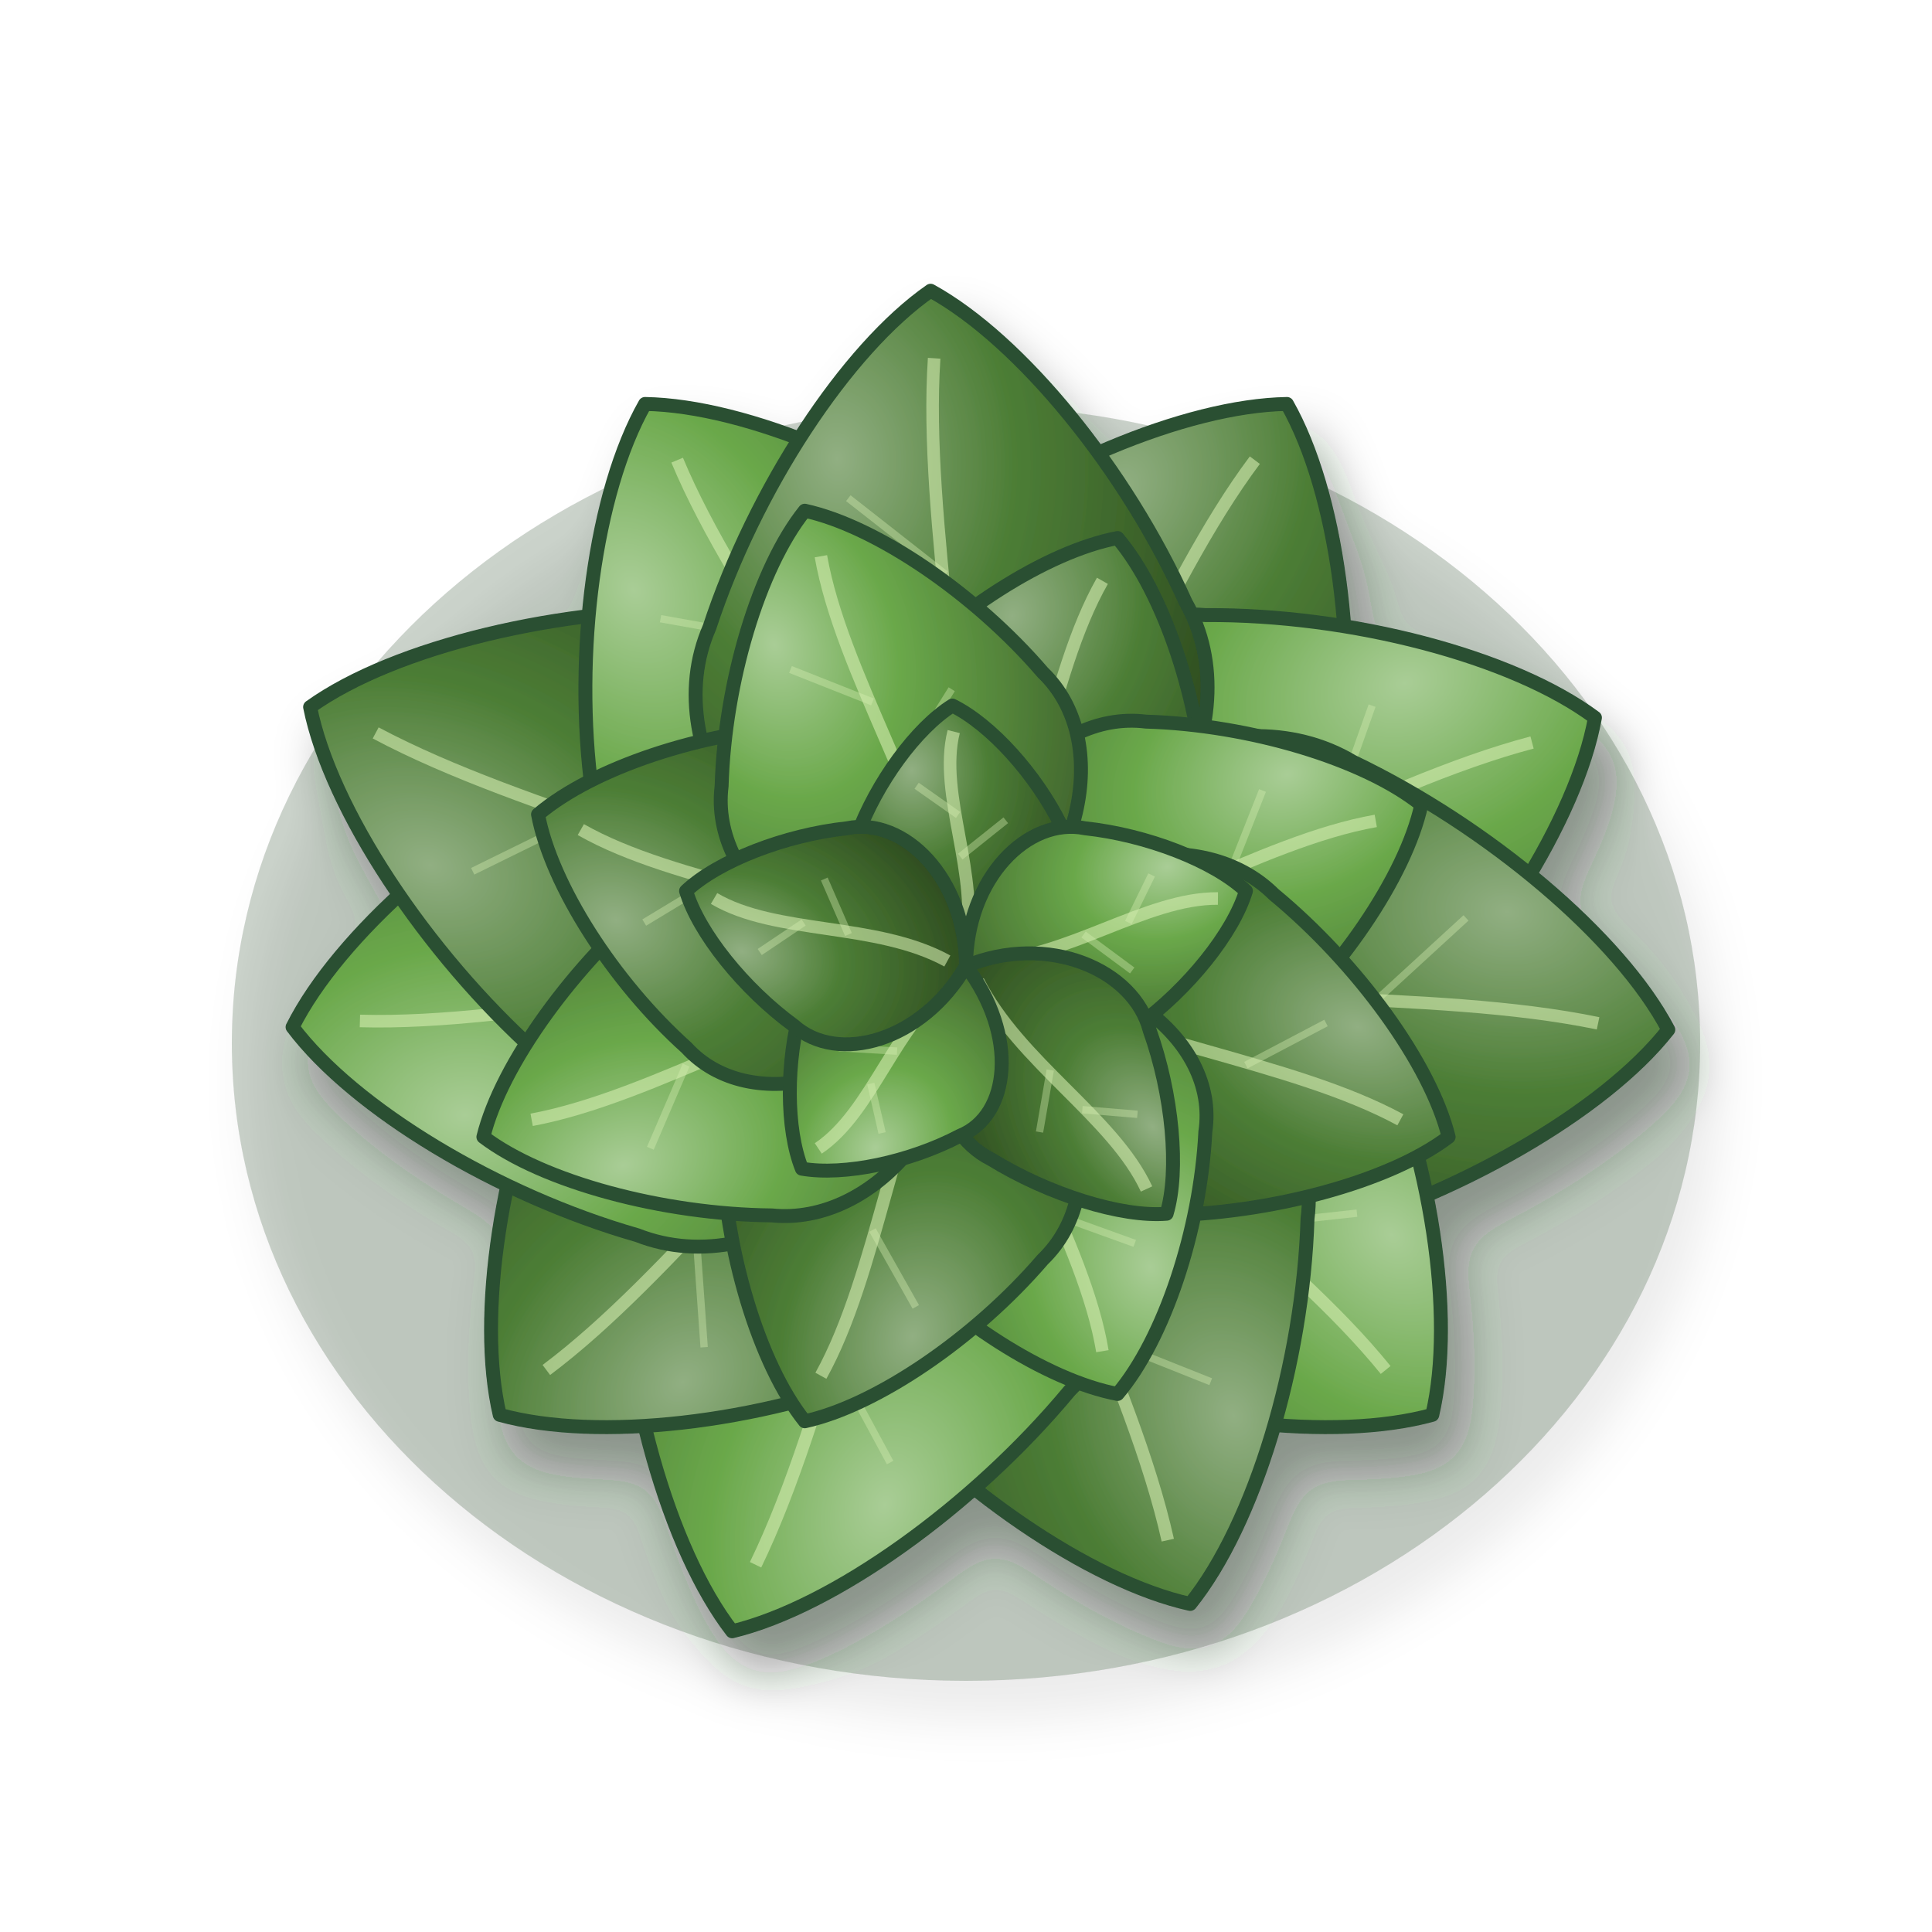
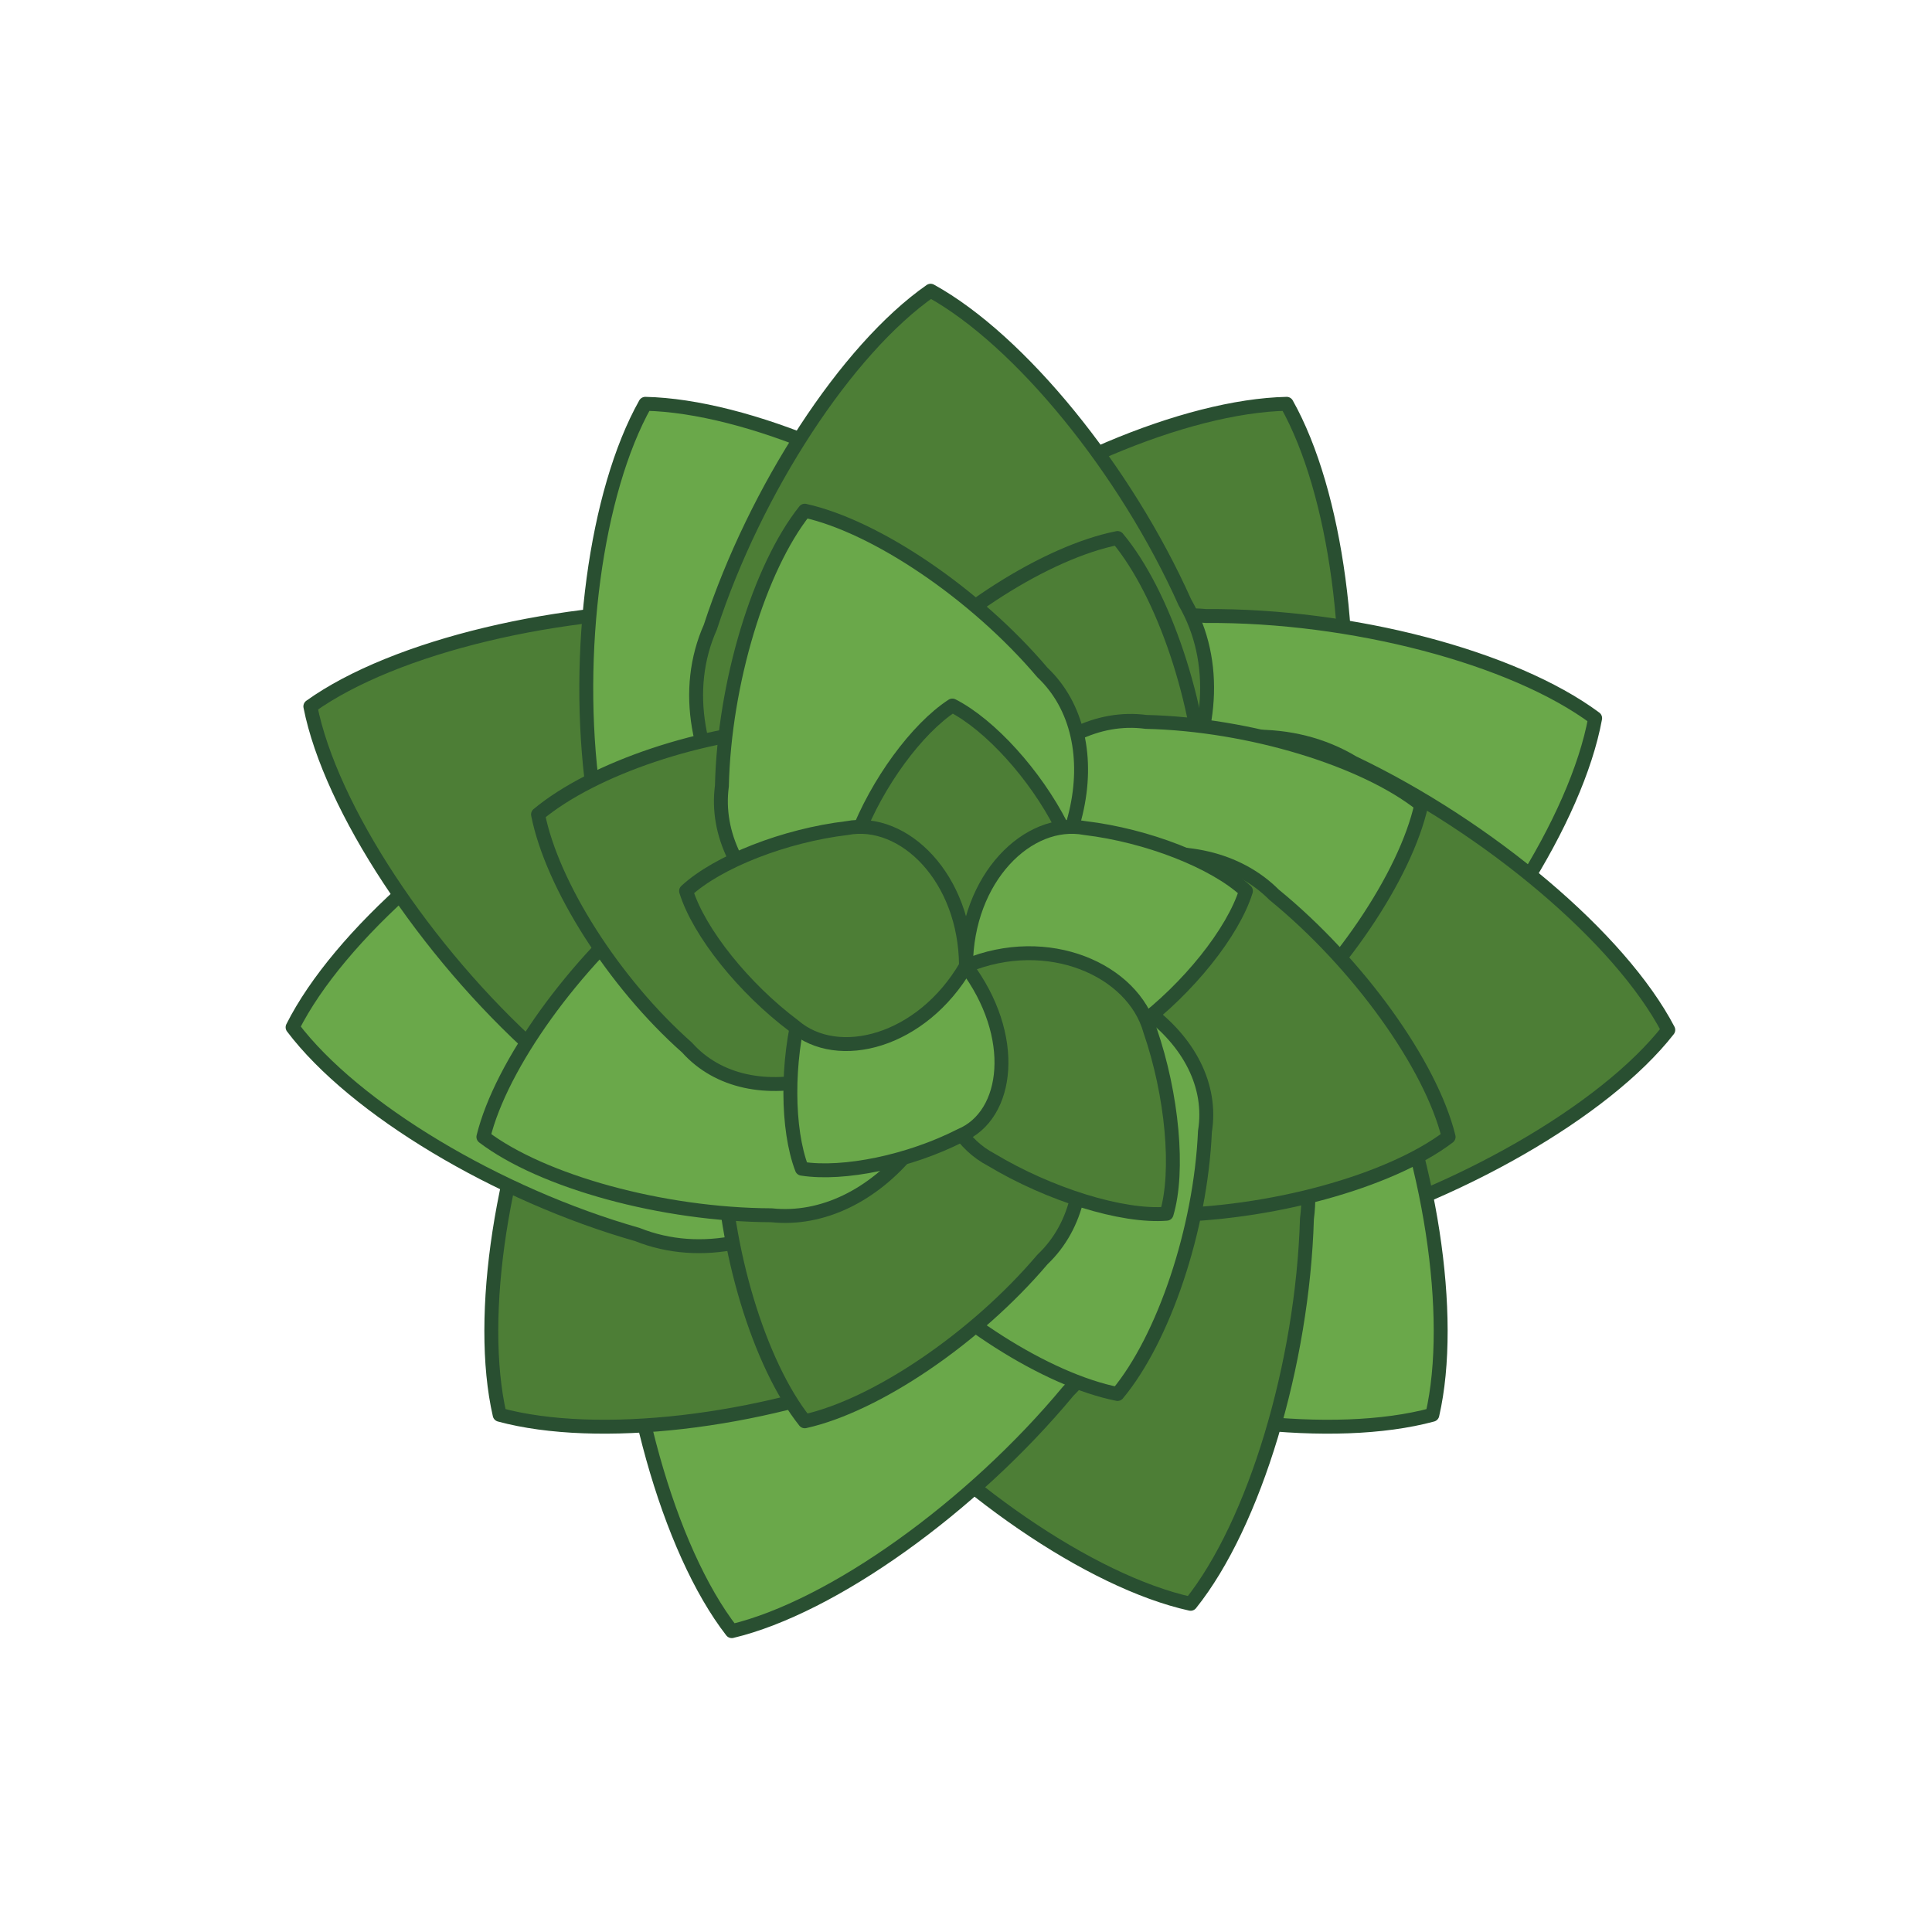
<svg xmlns="http://www.w3.org/2000/svg" viewBox="-50 -50 100 100" width="100" height="100" role="img" aria-label="Sedano">
-   <defs>
-     <radialGradient id="leafA" cx="30%" cy="24%" r="82%">
-       <stop stop-color="#a9cd96" />
-       <stop offset=".4" stop-color="#6aa84a" />
-       <stop offset="1" stop-color="#42682e" />
-     </radialGradient>
-     <radialGradient id="leafB" cx="30%" cy="24%" r="82%">
-       <stop stop-color="#91af82" />
-       <stop offset=".42" stop-color="#4d7e36" />
-       <stop offset="1" stop-color="#2e4c20" />
-     </radialGradient>
-     <radialGradient id="leafYoung">
-       <stop stop-color="#c3dcb7" />
-       <stop offset="1" stop-color="#6aa84a" />
-     </radialGradient>
-     <radialGradient id="fruitRed" cx="30%" cy="24%">
-       <stop stop-color="#ff9b83" />
-       <stop offset=".35" stop-color="#cfe0a8" />
-       <stop offset="1" stop-color="#6d2026" />
-     </radialGradient>
-     <radialGradient id="fruitGreen" cx="30%" cy="24%">
-       <stop stop-color="#b6dc79" />
-       <stop offset=".4" stop-color="#5e9849" />
-       <stop offset="1" stop-color="#264a30" />
-     </radialGradient>
-     <radialGradient id="fruitOrange">
-       <stop stop-color="#ffd376" />
-       <stop offset=".42" stop-color="#e78934" />
-       <stop offset="1" stop-color="#7a321f" />
-     </radialGradient>
-     <radialGradient id="fruitPurple">
-       <stop stop-color="#c498ca" />
-       <stop offset=".42" stop-color="#70467e" />
-       <stop offset="1" stop-color="#2a193d" />
-     </radialGradient>
-     <radialGradient id="headGreen">
-       <stop stop-color="#a3c77c" />
-       <stop offset="1" stop-color="#456d43" />
-     </radialGradient>
-     <radialGradient id="headCream">
-       <stop stop-color="#fffcec" />
-       <stop offset="1" stop-color="#b8aa7b" />
-     </radialGradient>
-     <filter id="depth" x="-24%" y="-24%" width="160%" height="170%">
-       <feDropShadow dx="1" dy="2" stdDeviation="1.25" flood-color="#132315" flood-opacity=".38" />
-     </filter>
-   </defs>
-   <g filter="url(#depth)" style="isolation:isolate">
-     <ellipse cy="4" rx="38" ry="33" fill="#122415" opacity=".2" />
-     <g transform="rotate(29.72727)">
-       <path d="M0 0 C10.234 -2.68 15.502 -11.39 12.341 -17.42 C9.632 -24.12 4.515 -30.82 0 -33.5 C-4.515 -30.82 -9.632 -24.12 -12.341 -17.42 C-15.502 -11.39 -10.234 -2.68 0 0Z" fill="url(#leafB)" stroke="#294f31" stroke-width=".72" stroke-linejoin="round" />
-       <path d="M0 -1 C1 -11.39 -1 -22.11 0 -30.15" fill="none" stroke="#d8efb2" stroke-width=".65" opacity=".58" />
-       <path d="M0 -14.07 L5.719 -18.425 M0 -19.43 L-4.816 -23.45" stroke="#d8efb2" stroke-width=".38" opacity=".38" />
+   <g>
+     <g transform="rotate(29.7)">
+       <path d="M0 0 C10.2 -2.7 15.5 -11.4 12.3 -17.4 C9.6 -24.1 4.5 -30.8 0 -33.5 C-4.5 -30.8 -9.6 -24.1 -12.3 -17.4 C-15.5 -11.4 -10.2 -2.7 0 0Z" fill="#4d7e36" stroke="#294f31" stroke-width=".72" stroke-linejoin="round" />
    </g>
-     <g transform="rotate(68.45455)">
-       <path d="M0 0 C10.234 -2.8 15.502 -11.9 12.341 -18.2 C9.632 -25.2 4.515 -32.2 0 -35 C-4.515 -32.2 -9.632 -25.2 -12.341 -18.2 C-15.502 -11.9 -10.234 -2.8 0 0Z" fill="url(#leafA)" stroke="#294f31" stroke-width=".72" stroke-linejoin="round" />
-       <path d="M0 -1 C1 -11.9 -1 -23.1 0 -31.5" fill="none" stroke="#d8efb2" stroke-width=".65" opacity=".58" />
-       <path d="M0 -14.7 L5.719 -19.25 M0 -20.3 L-4.816 -24.5" stroke="#d8efb2" stroke-width=".38" opacity=".38" />
+     <g transform="rotate(68.5)">
+       <path d="M0 0 C10.2 -2.8 15.5 -11.9 12.3 -18.2 C9.6 -25.2 4.5 -32.2 0 -35 C-4.5 -32.2 -9.6 -25.2 -12.3 -18.2 C-15.5 -11.9 -10.2 -2.8 0 0Z" fill="#6aa84a" stroke="#294f31" stroke-width=".72" stroke-linejoin="round" />
    </g>
-     <g transform="rotate(95.18182)">
-       <path d="M0 0 C10.234 -2.92 15.502 -12.41 12.341 -18.98 C9.632 -26.28 4.515 -33.58 0 -36.5 C-4.515 -33.58 -9.632 -26.28 -12.341 -18.98 C-15.502 -12.41 -10.234 -2.92 0 0Z" fill="url(#leafB)" stroke="#294f31" stroke-width=".72" stroke-linejoin="round" />
-       <path d="M0 -1 C1 -12.41 -1 -24.09 0 -32.85" fill="none" stroke="#d8efb2" stroke-width=".65" opacity=".58" />
-       <path d="M0 -15.33 L5.719 -20.075 M0 -21.17 L-4.816 -25.55" stroke="#d8efb2" stroke-width=".38" opacity=".38" />
+     <g transform="rotate(95.2)">
+       <path d="M0 0 C10.2 -2.9 15.5 -12.4 12.3 -19 C9.6 -26.3 4.5 -33.6 0 -36.5 C-4.5 -33.6 -9.6 -26.3 -12.3 -19 C-15.5 -12.4 -10.2 -2.9 0 0Z" fill="#4d7e36" stroke="#294f31" stroke-width=".72" stroke-linejoin="round" />
    </g>
-     <g transform="rotate(133.9091)">
-       <path d="M0 0 C10.234 -2.68 15.502 -11.39 12.341 -17.42 C9.632 -24.12 4.515 -30.82 0 -33.5 C-4.515 -30.82 -9.632 -24.12 -12.341 -17.42 C-15.502 -11.39 -10.234 -2.68 0 0Z" fill="url(#leafA)" stroke="#294f31" stroke-width=".72" stroke-linejoin="round" />
-       <path d="M0 -1 C1 -11.39 -1 -22.11 0 -30.15" fill="none" stroke="#d8efb2" stroke-width=".65" opacity=".58" />
-       <path d="M0 -14.07 L5.719 -18.425 M0 -19.43 L-4.816 -23.45" stroke="#d8efb2" stroke-width=".38" opacity=".38" />
+     <g transform="rotate(133.9)">
+       <path d="M0 0 C10.2 -2.7 15.5 -11.4 12.3 -17.4 C9.6 -24.1 4.5 -30.8 0 -33.5 C-4.5 -30.8 -9.6 -24.1 -12.3 -17.4 C-15.5 -11.4 -10.2 -2.7 0 0Z" fill="#6aa84a" stroke="#294f31" stroke-width=".72" stroke-linejoin="round" />
    </g>
-     <g transform="rotate(160.6364)">
-       <path d="M0 0 C10.234 -2.8 15.502 -11.9 12.341 -18.2 C9.632 -25.2 4.515 -32.2 0 -35 C-4.515 -32.2 -9.632 -25.2 -12.341 -18.2 C-15.502 -11.9 -10.234 -2.8 0 0Z" fill="url(#leafB)" stroke="#294f31" stroke-width=".72" stroke-linejoin="round" />
-       <path d="M0 -1 C1 -11.9 -1 -23.1 0 -31.5" fill="none" stroke="#d8efb2" stroke-width=".65" opacity=".58" />
-       <path d="M0 -14.7 L5.719 -19.25 M0 -20.3 L-4.816 -24.5" stroke="#d8efb2" stroke-width=".38" opacity=".38" />
+     <g transform="rotate(160.6)">
+       <path d="M0 0 C10.2 -2.8 15.5 -11.9 12.3 -18.2 C9.6 -25.2 4.5 -32.2 0 -35 C-4.5 -32.2 -9.6 -25.2 -12.3 -18.2 C-15.5 -11.9 -10.2 -2.8 0 0Z" fill="#4d7e36" stroke="#294f31" stroke-width=".72" stroke-linejoin="round" />
    </g>
-     <g transform="rotate(199.3636)">
-       <path d="M0 0 C10.234 -2.92 15.502 -12.41 12.341 -18.98 C9.632 -26.28 4.515 -33.58 0 -36.5 C-4.515 -33.58 -9.632 -26.28 -12.341 -18.98 C-15.502 -12.41 -10.234 -2.92 0 0Z" fill="url(#leafA)" stroke="#294f31" stroke-width=".72" stroke-linejoin="round" />
-       <path d="M0 -1 C1 -12.41 -1 -24.09 0 -32.85" fill="none" stroke="#d8efb2" stroke-width=".65" opacity=".58" />
-       <path d="M0 -15.33 L5.719 -20.075 M0 -21.17 L-4.816 -25.55" stroke="#d8efb2" stroke-width=".38" opacity=".38" />
+     <g transform="rotate(199.4)">
+       <path d="M0 0 C10.2 -2.9 15.5 -12.4 12.3 -19 C9.6 -26.3 4.5 -33.6 0 -36.5 C-4.5 -33.6 -9.6 -26.3 -12.3 -19 C-15.5 -12.4 -10.2 -2.9 0 0Z" fill="#6aa84a" stroke="#294f31" stroke-width=".72" stroke-linejoin="round" />
    </g>
-     <g transform="rotate(226.0909)">
-       <path d="M0 0 C10.234 -2.68 15.502 -11.39 12.341 -17.42 C9.632 -24.12 4.515 -30.82 0 -33.5 C-4.515 -30.82 -9.632 -24.12 -12.341 -17.42 C-15.502 -11.39 -10.234 -2.68 0 0Z" fill="url(#leafB)" stroke="#294f31" stroke-width=".72" stroke-linejoin="round" />
-       <path d="M0 -1 C1 -11.39 -1 -22.11 0 -30.15" fill="none" stroke="#d8efb2" stroke-width=".65" opacity=".58" />
-       <path d="M0 -14.07 L5.719 -18.425 M0 -19.43 L-4.816 -23.45" stroke="#d8efb2" stroke-width=".38" opacity=".38" />
+     <g transform="rotate(226.1)">
+       <path d="M0 0 C10.2 -2.7 15.5 -11.4 12.3 -17.4 C9.6 -24.1 4.5 -30.8 0 -33.5 C-4.5 -30.8 -9.6 -24.1 -12.3 -17.4 C-15.5 -11.4 -10.2 -2.7 0 0Z" fill="#4d7e36" stroke="#294f31" stroke-width=".72" stroke-linejoin="round" />
    </g>
-     <g transform="rotate(264.8182)">
-       <path d="M0 0 C10.234 -2.8 15.502 -11.9 12.341 -18.2 C9.632 -25.2 4.515 -32.2 0 -35 C-4.515 -32.2 -9.632 -25.2 -12.341 -18.2 C-15.502 -11.9 -10.234 -2.8 0 0Z" fill="url(#leafA)" stroke="#294f31" stroke-width=".72" stroke-linejoin="round" />
-       <path d="M0 -1 C1 -11.9 -1 -23.1 0 -31.5" fill="none" stroke="#d8efb2" stroke-width=".65" opacity=".58" />
-       <path d="M0 -14.7 L5.719 -19.25 M0 -20.3 L-4.816 -24.5" stroke="#d8efb2" stroke-width=".38" opacity=".38" />
+     <g transform="rotate(264.8)">
+       <path d="M0 0 C10.2 -2.8 15.5 -11.9 12.3 -18.2 C9.6 -25.2 4.5 -32.2 0 -35 C-4.5 -32.2 -9.6 -25.2 -12.3 -18.2 C-15.5 -11.9 -10.2 -2.8 0 0Z" fill="#6aa84a" stroke="#294f31" stroke-width=".72" stroke-linejoin="round" />
    </g>
-     <g transform="rotate(291.5455)">
-       <path d="M0 0 C10.234 -2.92 15.502 -12.41 12.341 -18.98 C9.632 -26.28 4.515 -33.58 0 -36.5 C-4.515 -33.58 -9.632 -26.28 -12.341 -18.98 C-15.502 -12.41 -10.234 -2.92 0 0Z" fill="url(#leafB)" stroke="#294f31" stroke-width=".72" stroke-linejoin="round" />
-       <path d="M0 -1 C1 -12.41 -1 -24.09 0 -32.85" fill="none" stroke="#d8efb2" stroke-width=".65" opacity=".58" />
-       <path d="M0 -15.33 L5.719 -20.075 M0 -21.17 L-4.816 -25.55" stroke="#d8efb2" stroke-width=".38" opacity=".38" />
+     <g transform="rotate(291.6)">
+       <path d="M0 0 C10.2 -2.9 15.5 -12.4 12.3 -19 C9.6 -26.3 4.5 -33.6 0 -36.5 C-4.5 -33.6 -9.6 -26.3 -12.3 -19 C-15.5 -12.4 -10.2 -2.9 0 0Z" fill="#4d7e36" stroke="#294f31" stroke-width=".72" stroke-linejoin="round" />
    </g>
-     <g transform="rotate(330.2727)">
-       <path d="M0 0 C10.234 -2.68 15.502 -11.39 12.341 -17.42 C9.632 -24.12 4.515 -30.82 0 -33.5 C-4.515 -30.82 -9.632 -24.12 -12.341 -17.42 C-15.502 -11.39 -10.234 -2.68 0 0Z" fill="url(#leafA)" stroke="#294f31" stroke-width=".72" stroke-linejoin="round" />
-       <path d="M0 -1 C1 -11.39 -1 -22.11 0 -30.15" fill="none" stroke="#d8efb2" stroke-width=".65" opacity=".58" />
-       <path d="M0 -14.07 L5.719 -18.425 M0 -19.43 L-4.816 -23.45" stroke="#d8efb2" stroke-width=".38" opacity=".38" />
+     <g transform="rotate(330.3)">
+       <path d="M0 0 C10.2 -2.7 15.5 -11.4 12.3 -17.4 C9.6 -24.1 4.5 -30.8 0 -33.5 C-4.5 -30.8 -9.6 -24.1 -12.3 -17.4 C-15.5 -11.4 -10.2 -2.7 0 0Z" fill="#6aa84a" stroke="#294f31" stroke-width=".72" stroke-linejoin="round" />
    </g>
    <g transform="rotate(357)">
-       <path d="M0 0 C10.234 -2.8 15.502 -11.9 12.341 -18.2 C9.632 -25.2 4.515 -32.2 0 -35 C-4.515 -32.2 -9.632 -25.2 -12.341 -18.2 C-15.502 -11.9 -10.234 -2.8 0 0Z" fill="url(#leafB)" stroke="#294f31" stroke-width=".72" stroke-linejoin="round" />
-       <path d="M0 -1 C1 -11.9 -1 -23.1 0 -31.5" fill="none" stroke="#d8efb2" stroke-width=".65" opacity=".58" />
-       <path d="M0 -14.7 L5.719 -19.25 M0 -20.3 L-4.816 -24.5" stroke="#d8efb2" stroke-width=".38" opacity=".38" />
+       <path d="M0 0 C10.2 -2.8 15.5 -11.9 12.3 -18.2 C9.6 -25.2 4.5 -32.2 0 -35 C-4.5 -32.2 -9.6 -25.2 -12.3 -18.2 C-15.5 -11.9 -10.2 -2.8 0 0Z" fill="#4d7e36" stroke="#294f31" stroke-width=".72" stroke-linejoin="round" />
    </g>
    <g transform="rotate(19.5)">
-       <path d="M0 0 C7.31 -1.88 11.072 -7.99 8.815 -12.22 C6.88 -16.92 3.225 -21.62 0 -23.5 C-3.225 -21.62 -6.88 -16.92 -8.815 -12.22 C-11.072 -7.99 -7.31 -1.88 0 0Z" fill="url(#leafB)" stroke="#294f31" stroke-width=".72" stroke-linejoin="round" />
-       <path d="M0 -1 C1 -7.99 -1 -15.51 0 -21.15" fill="none" stroke="#d8efb2" stroke-width=".65" opacity=".58" />
-       <path d="M0 -9.87 L4.085 -12.925 M0 -13.63 L-3.44 -16.45" stroke="#d8efb2" stroke-width=".38" opacity=".38" />
+       <path d="M0 0 C7.3 -1.9 11.1 -8 8.8 -12.2 C6.9 -16.9 3.2 -21.6 0 -23.5 C-3.2 -21.6 -6.9 -16.9 -8.8 -12.2 C-11.1 -8 -7.3 -1.9 0 0Z" fill="#4d7e36" stroke="#294f31" stroke-width=".72" stroke-linejoin="round" />
    </g>
    <g transform="rotate(70.5)">
-       <path d="M0 0 C7.31 -2 11.072 -8.5 8.815 -13 C6.88 -18 3.225 -23 0 -25 C-3.225 -23 -6.88 -18 -8.815 -13 C-11.072 -8.5 -7.31 -2 0 0Z" fill="url(#leafA)" stroke="#294f31" stroke-width=".72" stroke-linejoin="round" />
-       <path d="M0 -1 C1 -8.5 -1 -16.5 0 -22.5" fill="none" stroke="#d8efb2" stroke-width=".65" opacity=".58" />
-       <path d="M0 -10.5 L4.085 -13.75 M0 -14.5 L-3.44 -17.5" stroke="#d8efb2" stroke-width=".38" opacity=".38" />
+       <path d="M0 0 C7.3 -2 11.1 -8.5 8.8 -13 C6.9 -18 3.2 -23 0 -25 C-3.2 -23 -6.9 -18 -8.8 -13 C-11.1 -8.5 -7.3 -2 0 0Z" fill="#6aa84a" stroke="#294f31" stroke-width=".72" stroke-linejoin="round" />
    </g>
    <g transform="rotate(109.5)">
-       <path d="M0 0 C7.31 -2.12 11.072 -9.01 8.815 -13.78 C6.88 -19.08 3.225 -24.38 0 -26.5 C-3.225 -24.38 -6.88 -19.08 -8.815 -13.78 C-11.072 -9.01 -7.31 -2.12 0 0Z" fill="url(#leafB)" stroke="#294f31" stroke-width=".72" stroke-linejoin="round" />
-       <path d="M0 -1 C1 -9.01 -1 -17.49 0 -23.85" fill="none" stroke="#d8efb2" stroke-width=".65" opacity=".58" />
-       <path d="M0 -11.13 L4.085 -14.575 M0 -15.37 L-3.44 -18.55" stroke="#d8efb2" stroke-width=".38" opacity=".38" />
+       <path d="M0 0 C7.3 -2.1 11.1 -9 8.8 -13.8 C6.9 -19.1 3.2 -24.4 0 -26.5 C-3.2 -24.4 -6.9 -19.1 -8.8 -13.8 C-11.1 -9 -7.3 -2.1 0 0Z" fill="#4d7e36" stroke="#294f31" stroke-width=".72" stroke-linejoin="round" />
    </g>
    <g transform="rotate(160.5)">
-       <path d="M0 0 C7.31 -1.88 11.072 -7.99 8.815 -12.22 C6.88 -16.92 3.225 -21.62 0 -23.5 C-3.225 -21.62 -6.88 -16.92 -8.815 -12.22 C-11.072 -7.99 -7.31 -1.88 0 0Z" fill="url(#leafA)" stroke="#294f31" stroke-width=".72" stroke-linejoin="round" />
-       <path d="M0 -1 C1 -7.99 -1 -15.51 0 -21.15" fill="none" stroke="#d8efb2" stroke-width=".65" opacity=".58" />
-       <path d="M0 -9.87 L4.085 -12.925 M0 -13.63 L-3.44 -16.45" stroke="#d8efb2" stroke-width=".38" opacity=".38" />
+       <path d="M0 0 C7.3 -1.9 11.1 -8 8.8 -12.2 C6.9 -16.9 3.2 -21.6 0 -23.5 C-3.2 -21.6 -6.9 -16.9 -8.8 -12.2 C-11.1 -8 -7.3 -1.9 0 0Z" fill="#6aa84a" stroke="#294f31" stroke-width=".72" stroke-linejoin="round" />
    </g>
    <g transform="rotate(199.5)">
-       <path d="M0 0 C7.31 -2 11.072 -8.5 8.815 -13 C6.88 -18 3.225 -23 0 -25 C-3.225 -23 -6.88 -18 -8.815 -13 C-11.072 -8.5 -7.31 -2 0 0Z" fill="url(#leafB)" stroke="#294f31" stroke-width=".72" stroke-linejoin="round" />
-       <path d="M0 -1 C1 -8.5 -1 -16.5 0 -22.5" fill="none" stroke="#d8efb2" stroke-width=".65" opacity=".58" />
-       <path d="M0 -10.5 L4.085 -13.75 M0 -14.5 L-3.44 -17.5" stroke="#d8efb2" stroke-width=".38" opacity=".38" />
+       <path d="M0 0 C7.3 -2 11.1 -8.5 8.8 -13 C6.9 -18 3.2 -23 0 -25 C-3.2 -23 -6.9 -18 -8.8 -13 C-11.1 -8.5 -7.3 -2 0 0Z" fill="#4d7e36" stroke="#294f31" stroke-width=".72" stroke-linejoin="round" />
    </g>
    <g transform="rotate(250.5)">
-       <path d="M0 0 C7.31 -2.12 11.072 -9.01 8.815 -13.78 C6.88 -19.08 3.225 -24.38 0 -26.5 C-3.225 -24.38 -6.88 -19.08 -8.815 -13.78 C-11.072 -9.01 -7.31 -2.12 0 0Z" fill="url(#leafA)" stroke="#294f31" stroke-width=".72" stroke-linejoin="round" />
-       <path d="M0 -1 C1 -9.01 -1 -17.49 0 -23.85" fill="none" stroke="#d8efb2" stroke-width=".65" opacity=".58" />
-       <path d="M0 -11.13 L4.085 -14.575 M0 -15.37 L-3.44 -18.55" stroke="#d8efb2" stroke-width=".38" opacity=".38" />
+       <path d="M0 0 C7.3 -2.1 11.1 -9 8.8 -13.8 C6.9 -19.1 3.2 -24.4 0 -26.5 C-3.2 -24.4 -6.9 -19.1 -8.8 -13.8 C-11.1 -9 -7.3 -2.1 0 0Z" fill="#6aa84a" stroke="#294f31" stroke-width=".72" stroke-linejoin="round" />
    </g>
    <g transform="rotate(289.5)">
-       <path d="M0 0 C7.31 -1.88 11.072 -7.99 8.815 -12.22 C6.88 -16.92 3.225 -21.62 0 -23.5 C-3.225 -21.62 -6.88 -16.92 -8.815 -12.22 C-11.072 -7.99 -7.31 -1.88 0 0Z" fill="url(#leafB)" stroke="#294f31" stroke-width=".72" stroke-linejoin="round" />
-       <path d="M0 -1 C1 -7.99 -1 -15.51 0 -21.15" fill="none" stroke="#d8efb2" stroke-width=".65" opacity=".58" />
-       <path d="M0 -9.87 L4.085 -12.925 M0 -13.63 L-3.44 -16.45" stroke="#d8efb2" stroke-width=".38" opacity=".38" />
+       <path d="M0 0 C7.3 -1.9 11.1 -8 8.8 -12.2 C6.9 -16.9 3.2 -21.6 0 -23.5 C-3.2 -21.6 -6.9 -16.9 -8.8 -12.2 C-11.1 -8 -7.3 -1.9 0 0Z" fill="#4d7e36" stroke="#294f31" stroke-width=".72" stroke-linejoin="round" />
    </g>
    <g transform="rotate(340.5)">
-       <path d="M0 0 C7.31 -2 11.072 -8.5 8.815 -13 C6.88 -18 3.225 -23 0 -25 C-3.225 -23 -6.88 -18 -8.815 -13 C-11.072 -8.5 -7.31 -2 0 0Z" fill="url(#leafA)" stroke="#294f31" stroke-width=".72" stroke-linejoin="round" />
-       <path d="M0 -1 C1 -8.5 -1 -16.5 0 -22.5" fill="none" stroke="#d8efb2" stroke-width=".65" opacity=".58" />
-       <path d="M0 -10.5 L4.085 -13.75 M0 -14.5 L-3.44 -17.5" stroke="#d8efb2" stroke-width=".38" opacity=".38" />
+       <path d="M0 0 C7.3 -2 11.1 -8.5 8.8 -13 C6.9 -18 3.2 -23 0 -25 C-3.2 -23 -6.9 -18 -8.8 -13 C-11.1 -8.5 -7.3 -2 0 0Z" fill="#6aa84a" stroke="#294f31" stroke-width=".72" stroke-linejoin="round" />
    </g>
    <g transform="rotate(-3)">
-       <path d="M0 0 C4.386 -1.08 6.644 -4.59 5.289 -7.02 C4.128 -9.72 1.935 -12.42 0 -13.5 C-1.935 -12.42 -4.128 -9.72 -5.289 -7.02 C-6.644 -4.59 -4.386 -1.08 0 0Z" fill="url(#leafB)" stroke="#294f31" stroke-width=".72" stroke-linejoin="round" />
-       <path d="M0 -1 C1 -4.59 -1 -8.91 0 -12.15" fill="none" stroke="#d8efb2" stroke-width=".65" opacity=".58" />
-       <path d="M0 -5.67 L2.451 -7.425 M0 -7.83 L-2.064 -9.45" stroke="#d8efb2" stroke-width=".38" opacity=".38" />
+       <path d="M0 0 C4.4 -1.1 6.6 -4.6 5.3 -7 C4.1 -9.7 1.9 -12.4 0 -13.5 C-1.9 -12.4 -4.1 -9.7 -5.3 -7 C-6.6 -4.6 -4.4 -1.1 0 0Z" fill="#4d7e36" stroke="#294f31" stroke-width=".72" stroke-linejoin="round" />
    </g>
    <g transform="rotate(75)">
-       <path d="M0 0 C4.386 -1.2 6.644 -5.1 5.289 -7.8 C4.128 -10.8 1.935 -13.8 0 -15 C-1.935 -13.8 -4.128 -10.8 -5.289 -7.8 C-6.644 -5.1 -4.386 -1.2 0 0Z" fill="url(#leafA)" stroke="#294f31" stroke-width=".72" stroke-linejoin="round" />
-       <path d="M0 -1 C1 -5.1 -1 -9.9 0 -13.5" fill="none" stroke="#d8efb2" stroke-width=".65" opacity=".58" />
-       <path d="M0 -6.3 L2.451 -8.25 M0 -8.7 L-2.064 -10.5" stroke="#d8efb2" stroke-width=".38" opacity=".38" />
+       <path d="M0 0 C4.4 -1.2 6.6 -5.1 5.3 -7.8 C4.1 -10.8 1.9 -13.8 0 -15 C-1.9 -13.8 -4.1 -10.8 -5.3 -7.8 C-6.6 -5.1 -4.4 -1.2 0 0Z" fill="#6aa84a" stroke="#294f31" stroke-width=".72" stroke-linejoin="round" />
    </g>
    <g transform="rotate(141)">
-       <path d="M0 0 C4.386 -1.32 6.644 -5.61 5.289 -8.58 C4.128 -11.88 1.935 -15.18 0 -16.5 C-1.935 -15.18 -4.128 -11.88 -5.289 -8.58 C-6.644 -5.61 -4.386 -1.32 0 0Z" fill="url(#leafB)" stroke="#294f31" stroke-width=".72" stroke-linejoin="round" />
-       <path d="M0 -1 C1 -5.61 -1 -10.89 0 -14.85" fill="none" stroke="#d8efb2" stroke-width=".65" opacity=".58" />
-       <path d="M0 -6.93 L2.451 -9.075 M0 -9.57 L-2.064 -11.55" stroke="#d8efb2" stroke-width=".38" opacity=".38" />
+       <path d="M0 0 C4.4 -1.3 6.6 -5.6 5.3 -8.6 C4.1 -11.9 1.9 -15.2 0 -16.5 C-1.9 -15.2 -4.1 -11.9 -5.3 -8.6 C-6.6 -5.6 -4.4 -1.3 0 0Z" fill="#4d7e36" stroke="#294f31" stroke-width=".72" stroke-linejoin="round" />
    </g>
    <g transform="rotate(219)">
-       <path d="M0 0 C4.386 -1.08 6.644 -4.59 5.289 -7.02 C4.128 -9.72 1.935 -12.42 0 -13.5 C-1.935 -12.42 -4.128 -9.72 -5.289 -7.02 C-6.644 -4.59 -4.386 -1.08 0 0Z" fill="url(#leafA)" stroke="#294f31" stroke-width=".72" stroke-linejoin="round" />
-       <path d="M0 -1 C1 -4.59 -1 -8.91 0 -12.15" fill="none" stroke="#d8efb2" stroke-width=".65" opacity=".58" />
-       <path d="M0 -5.67 L2.451 -7.425 M0 -7.83 L-2.064 -9.45" stroke="#d8efb2" stroke-width=".38" opacity=".38" />
+       <path d="M0 0 C4.4 -1.1 6.6 -4.6 5.3 -7 C4.1 -9.7 1.9 -12.4 0 -13.5 C-1.9 -12.4 -4.1 -9.7 -5.3 -7 C-6.6 -4.6 -4.4 -1.1 0 0Z" fill="#6aa84a" stroke="#294f31" stroke-width=".72" stroke-linejoin="round" />
    </g>
    <g transform="rotate(285)">
-       <path d="M0 0 C4.386 -1.2 6.644 -5.1 5.289 -7.8 C4.128 -10.8 1.935 -13.8 0 -15 C-1.935 -13.8 -4.128 -10.8 -5.289 -7.8 C-6.644 -5.1 -4.386 -1.2 0 0Z" fill="url(#leafB)" stroke="#294f31" stroke-width=".72" stroke-linejoin="round" />
-       <path d="M0 -1 C1 -5.1 -1 -9.9 0 -13.5" fill="none" stroke="#d8efb2" stroke-width=".65" opacity=".58" />
-       <path d="M0 -6.3 L2.451 -8.25 M0 -8.7 L-2.064 -10.5" stroke="#d8efb2" stroke-width=".38" opacity=".38" />
+       <path d="M0 0 C4.4 -1.2 6.6 -5.1 5.3 -7.8 C4.1 -10.8 1.9 -13.8 0 -15 C-1.9 -13.8 -4.1 -10.8 -5.3 -7.8 C-6.6 -5.1 -4.4 -1.2 0 0Z" fill="#4d7e36" stroke="#294f31" stroke-width=".72" stroke-linejoin="round" />
    </g>
  </g>
</svg>
